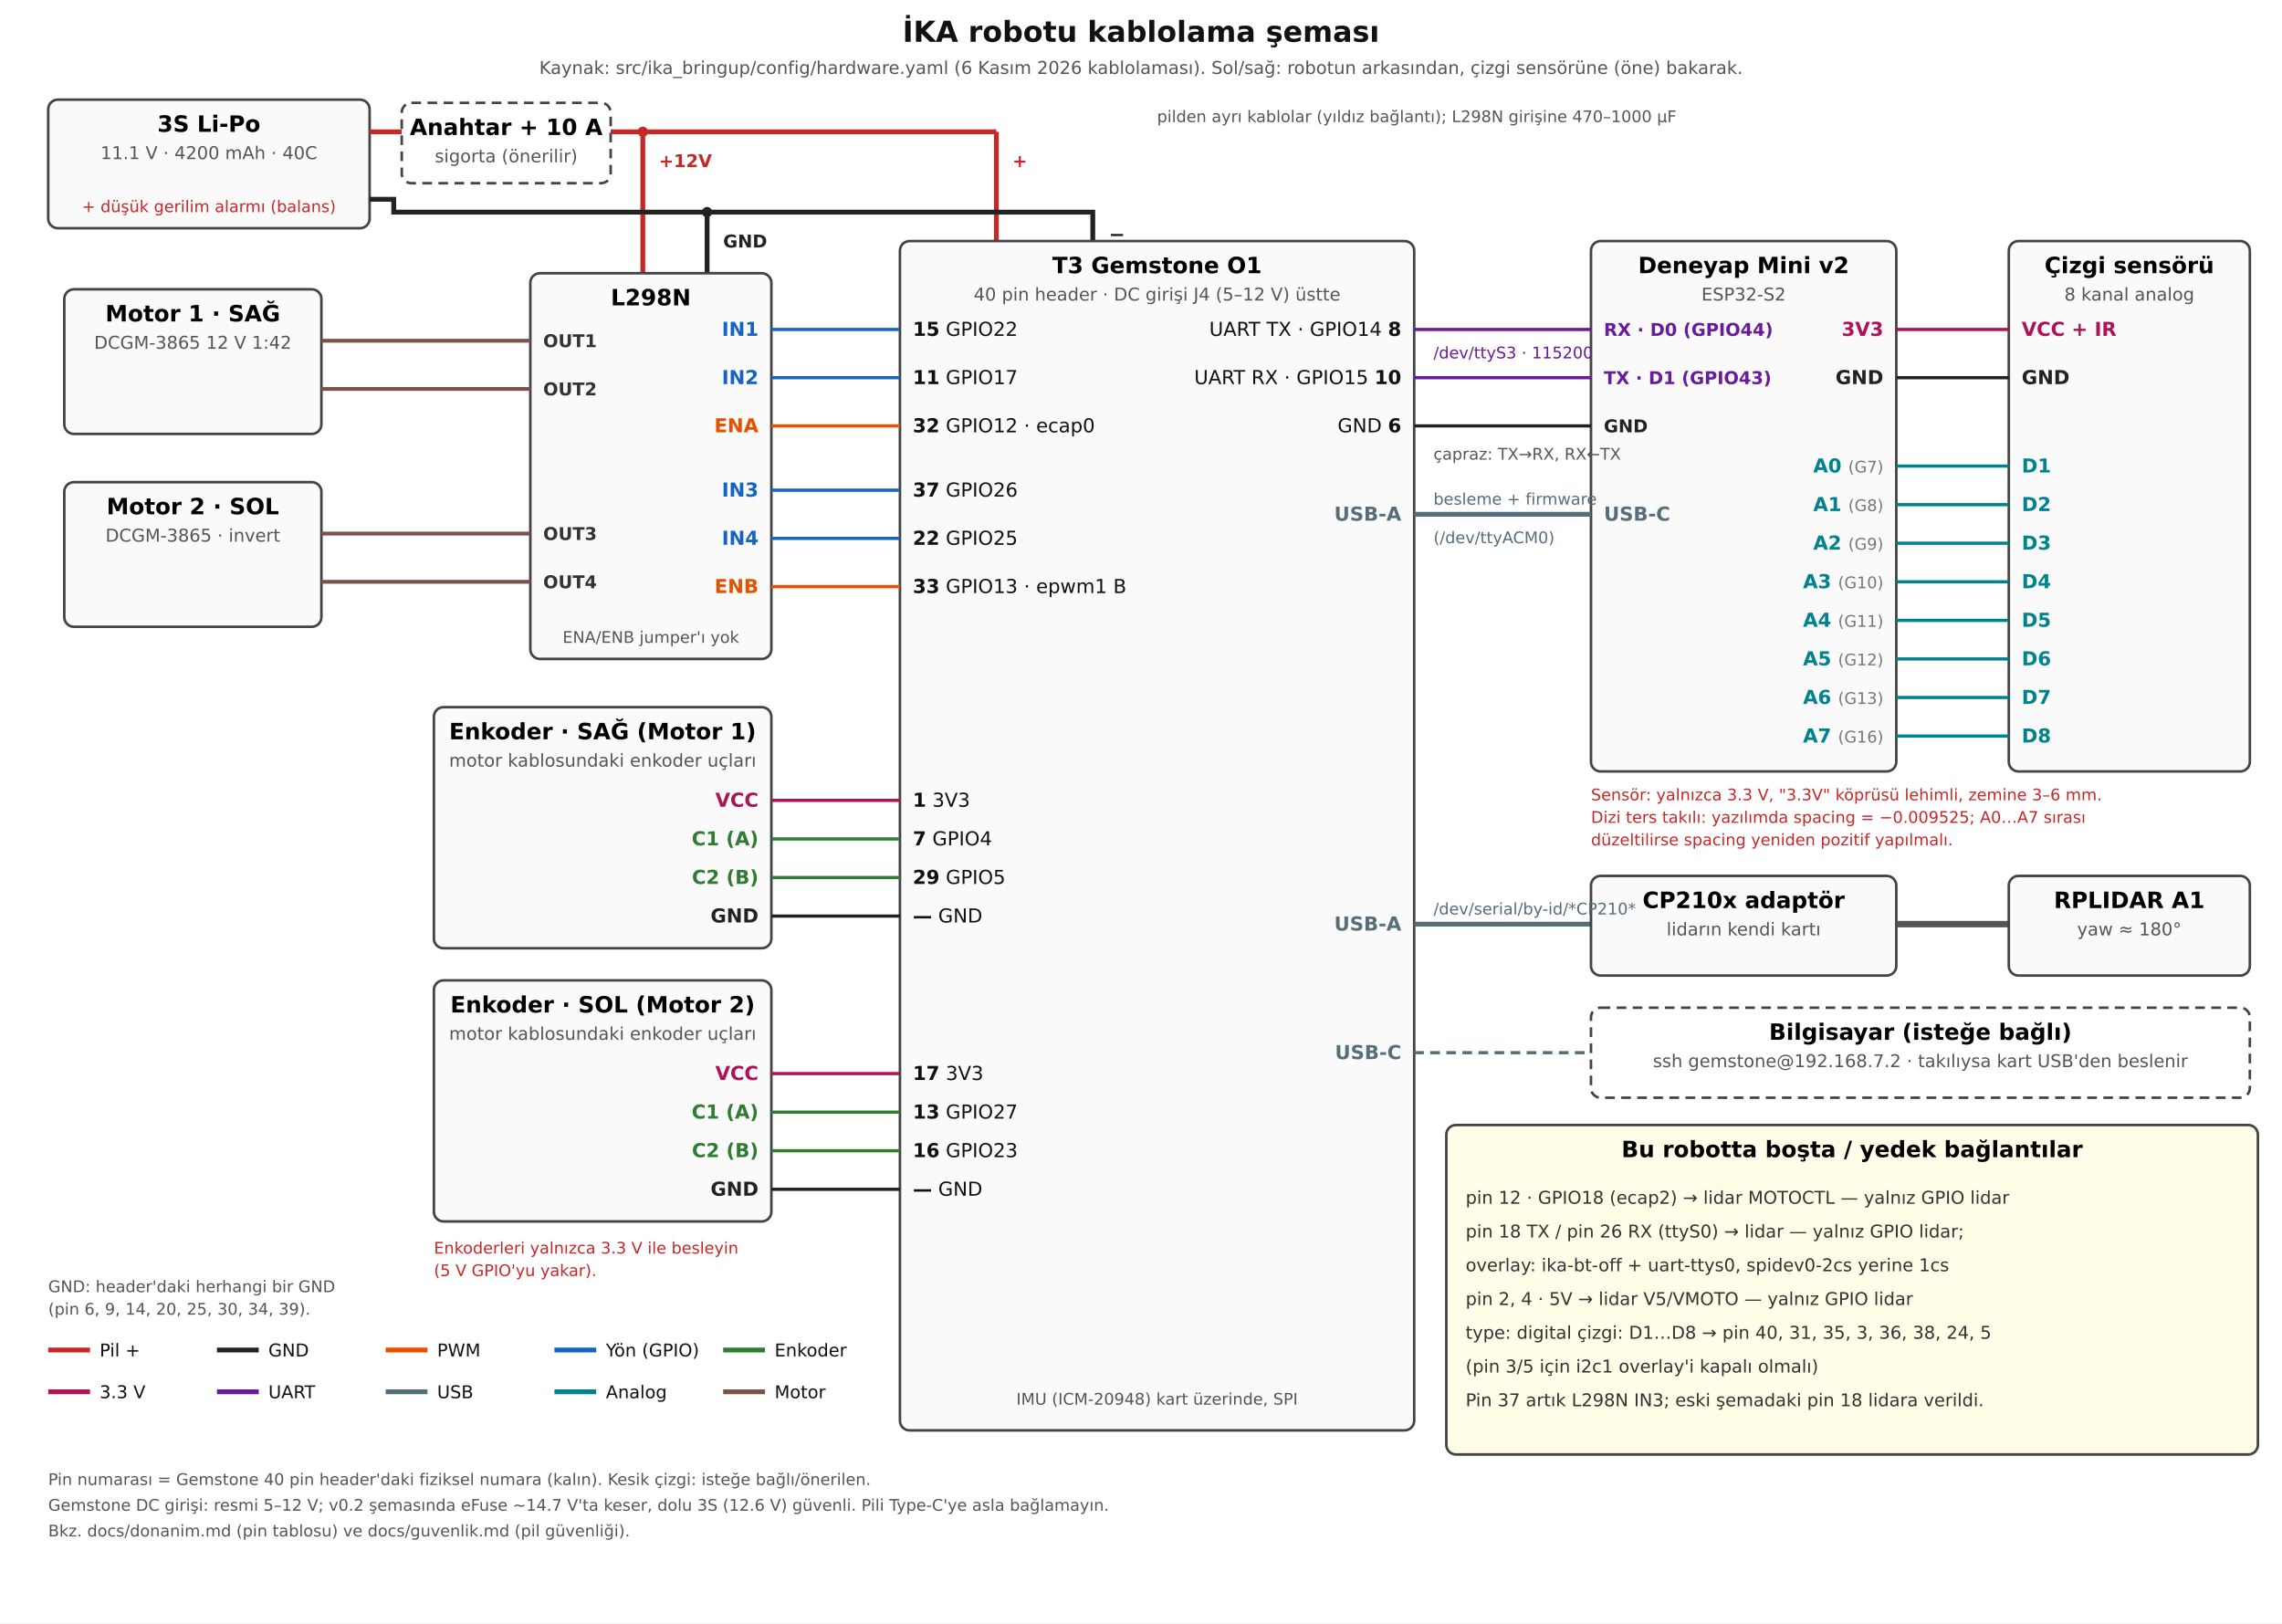
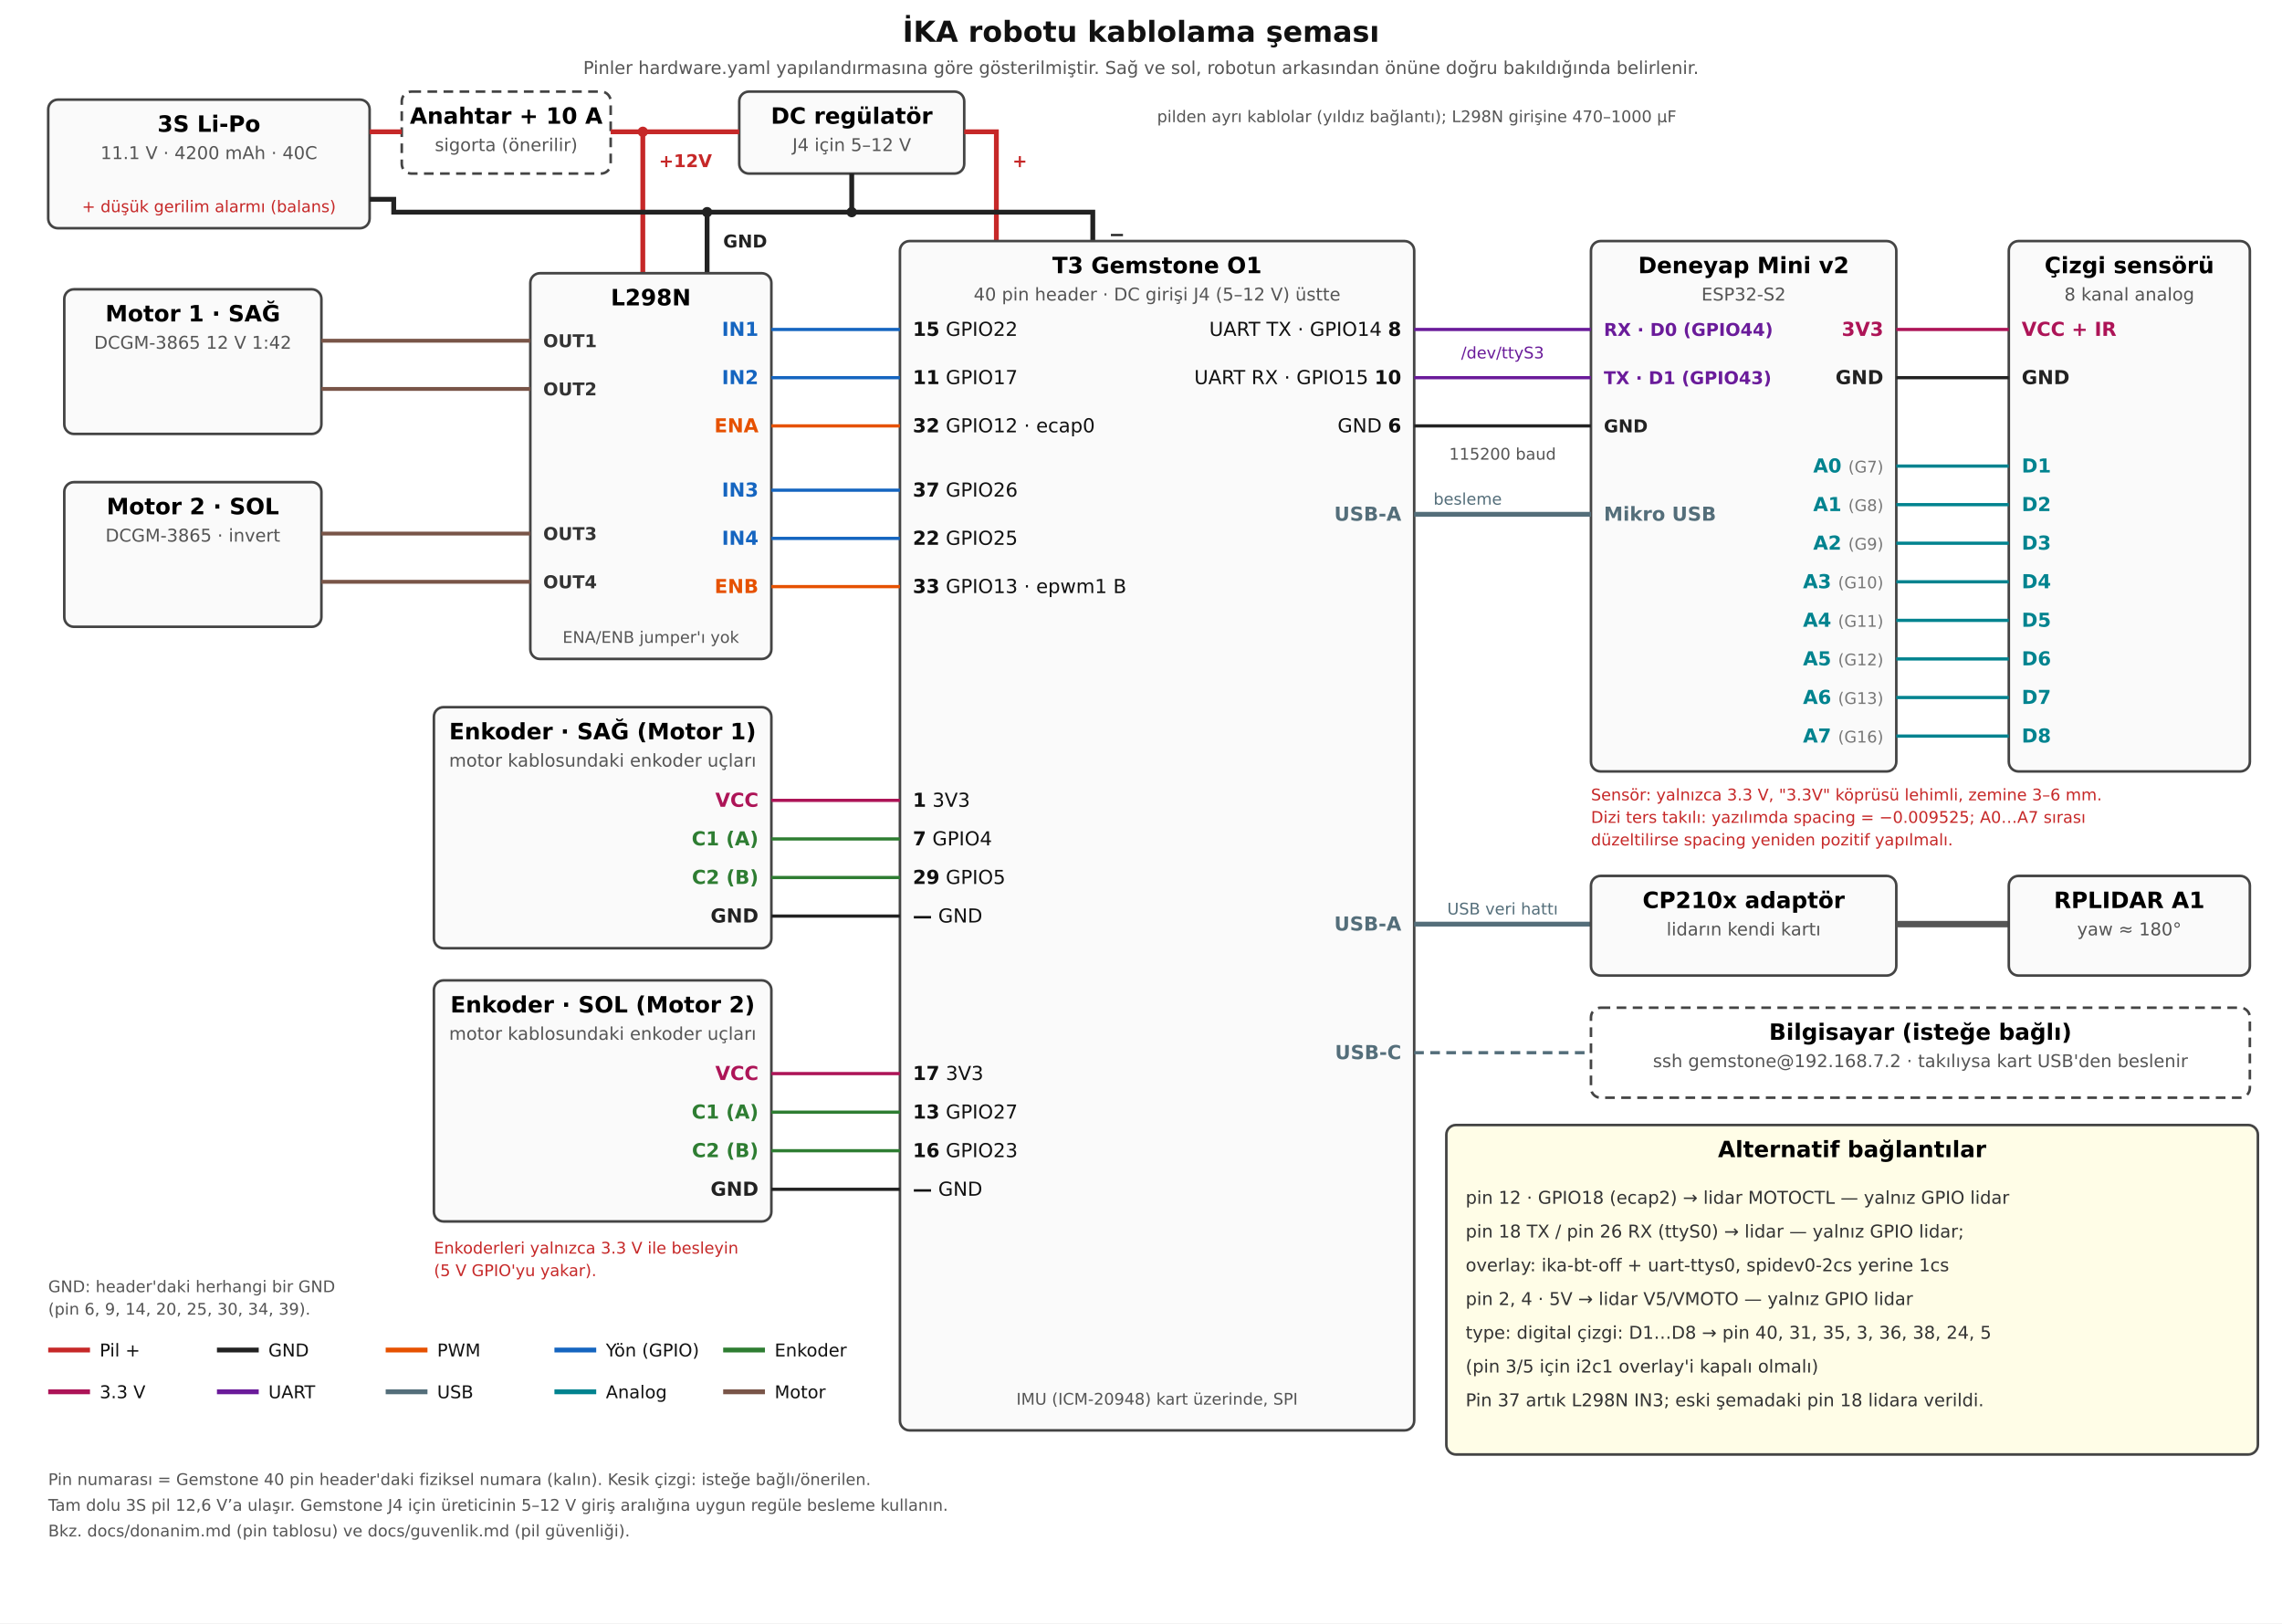
<svg xmlns="http://www.w3.org/2000/svg" width="1420" height="1010" viewBox="0 0 1420 1010" font-family="DejaVu Sans, Arial, sans-serif">
  <rect width="1420" height="1010" fill="#fff" />
  <text x="710.0" y="26" text-anchor="middle" font-size="18" fill="#111" font-weight="700">İKA robotu kablolama şeması</text>
-   <text x="710.0" y="46" text-anchor="middle" font-size="11" fill="#555" font-weight="400">Kaynak: src/ika_bringup/config/hardware.yaml (6 Kasım 2026 kablolaması). Sol/sağ: robotun arkasından, çizgi sensörüne (öne) bakarak.</text>
+   <text x="710.0" y="46" text-anchor="middle" font-size="11" fill="#555" font-weight="400">Pinler hardware.yaml yapılandırmasına göre gösterilmiştir. Sağ ve sol, robotun arkasından önüne doğru bakıldığında belirlenir.</text>
  <rect x="30" y="62" width="200" height="80" rx="6" fill="#fafafa" stroke="#444" stroke-width="1.6" />
  <text x="130.0" y="82" text-anchor="middle" font-weight="700" font-size="14">3S Li-Po</text>
  <text x="130.0" y="99" text-anchor="middle" font-size="11" fill="#555">11.1 V · 4200 mAh · 40C</text>
  <text x="130" y="132" text-anchor="middle" font-size="10" fill="#c62828" font-weight="400">+ düşük gerilim alarmı (balans)</text>
-   <rect x="250" y="64" width="130" height="50" rx="6" fill="#fff" stroke="#444" stroke-width="1.6" stroke-dasharray="6 4" />
-   <text x="315.0" y="84" text-anchor="middle" font-weight="700" font-size="14">Anahtar + 10 A</text>
-   <text x="315.0" y="101" text-anchor="middle" font-size="11" fill="#555">sigorta (önerilir)</text>
+   <rect x="250" y="57" width="130" height="51" rx="6" fill="#fff" stroke="#444" stroke-width="1.6" stroke-dasharray="6 4" />
+   <text x="315.0" y="77" text-anchor="middle" font-weight="700" font-size="14">Anahtar + 10 A</text>
+   <text x="315.0" y="94" text-anchor="middle" font-size="11" fill="#555">sigorta (önerilir)</text>
  <polyline points="230,82 250,82" fill="none" stroke="#c62828" stroke-width="3" />
-   <polyline points="380,82 620,82" fill="none" stroke="#c62828" stroke-width="3" />
+   <rect x="460" y="57" width="140" height="51" rx="6" fill="#fafafa" stroke="#444" stroke-width="1.6" />
+   <text x="530.0" y="77" text-anchor="middle" font-weight="700" font-size="14">DC regülatör</text>
+   <text x="530.0" y="94" text-anchor="middle" font-size="11" fill="#555">J4 için 5–12 V</text>
+   <polyline points="380,82 460,82" fill="none" stroke="#c62828" stroke-width="3" />
  <polyline points="400,82 400,170" fill="none" stroke="#c62828" stroke-width="3" />
  <circle cx="400" cy="82" r="3.2" fill="#c62828" />
-   <polyline points="620,82 620,150" fill="none" stroke="#c62828" stroke-width="3" />
+   <polyline points="600,82 620,82 620,150" fill="none" stroke="#c62828" stroke-width="3" />
  <text x="410" y="104" text-anchor="start" font-size="11" fill="#c62828" font-weight="700">+12V</text>
  <text x="630" y="104" text-anchor="start" font-size="11" fill="#c62828" font-weight="700">+</text>
  <polyline points="230,124 245,124 245,132 440,132 440,170" fill="none" stroke="#222" stroke-width="3" />
  <polyline points="440,132 680,132 680,150" fill="none" stroke="#222" stroke-width="3" />
  <circle cx="440" cy="132" r="3.2" fill="#222" />
+   <polyline points="530,108 530,132" fill="none" stroke="#222" stroke-width="3" />
+   <circle cx="530" cy="132" r="3.2" fill="#222" />
  <text x="450" y="154" text-anchor="start" font-size="11" fill="#222" font-weight="700">GND</text>
  <text x="690" y="150" text-anchor="start" font-size="12" fill="#222" font-weight="700">−</text>
  <text x="720" y="76" text-anchor="start" font-size="10" fill="#555" font-weight="400">pilden ayrı kablolar (yıldız bağlantı); L298N girişine 470–1000 µF</text>
  <rect x="560" y="150" width="320" height="740" rx="6" fill="#fafafa" stroke="#444" stroke-width="1.6" />
  <text x="720.0" y="170" text-anchor="middle" font-weight="700" font-size="14">T3 Gemstone O1</text>
  <text x="720.0" y="187" text-anchor="middle" font-size="11" fill="#555">40 pin header · DC girişi J4 (5–12 V) üstte</text>
  <text x="720.0" y="874" text-anchor="middle" font-size="10" fill="#555" font-weight="400">IMU (ICM-20948) kart üzerinde, SPI</text>
  <rect x="330" y="170" width="150" height="240" rx="6" fill="#fafafa" stroke="#444" stroke-width="1.6" />
  <text x="405.0" y="190" text-anchor="middle" font-weight="700" font-size="14">L298N</text>
  <text x="405.0" y="400" text-anchor="middle" font-size="10" fill="#555" font-weight="400">ENA/ENB jumper'ı yok</text>
  <text x="472" y="209" text-anchor="end" font-size="12" fill="#1565c0" font-weight="700">IN1</text>
  <polyline points="480,205 560,205" fill="none" stroke="#1565c0" stroke-width="2" />
  <text x="568" y="209" text-anchor="start" font-size="12" fill="#111" font-weight="400">
    <tspan font-weight="700">15</tspan>  GPIO22</text>
  <text x="472" y="239" text-anchor="end" font-size="12" fill="#1565c0" font-weight="700">IN2</text>
  <polyline points="480,235 560,235" fill="none" stroke="#1565c0" stroke-width="2" />
  <text x="568" y="239" text-anchor="start" font-size="12" fill="#111" font-weight="400">
    <tspan font-weight="700">11</tspan>  GPIO17</text>
  <text x="472" y="269" text-anchor="end" font-size="12" fill="#e65100" font-weight="700">ENA</text>
  <polyline points="480,265 560,265" fill="none" stroke="#e65100" stroke-width="2" />
  <text x="568" y="269" text-anchor="start" font-size="12" fill="#111" font-weight="400">
    <tspan font-weight="700">32</tspan>  GPIO12 · ecap0</text>
  <text x="472" y="309" text-anchor="end" font-size="12" fill="#1565c0" font-weight="700">IN3</text>
  <polyline points="480,305 560,305" fill="none" stroke="#1565c0" stroke-width="2" />
  <text x="568" y="309" text-anchor="start" font-size="12" fill="#111" font-weight="400">
    <tspan font-weight="700">37</tspan>  GPIO26</text>
  <text x="472" y="339" text-anchor="end" font-size="12" fill="#1565c0" font-weight="700">IN4</text>
  <polyline points="480,335 560,335" fill="none" stroke="#1565c0" stroke-width="2" />
  <text x="568" y="339" text-anchor="start" font-size="12" fill="#111" font-weight="400">
    <tspan font-weight="700">22</tspan>  GPIO25</text>
  <text x="472" y="369" text-anchor="end" font-size="12" fill="#e65100" font-weight="700">ENB</text>
  <polyline points="480,365 560,365" fill="none" stroke="#e65100" stroke-width="2" />
  <text x="568" y="369" text-anchor="start" font-size="12" fill="#111" font-weight="400">
    <tspan font-weight="700">33</tspan>  GPIO13 · epwm1 B</text>
  <rect x="40" y="180" width="160" height="90" rx="6" fill="#fafafa" stroke="#444" stroke-width="1.6" />
  <text x="120.0" y="200" text-anchor="middle" font-weight="700" font-size="14">Motor 1 · SAĞ</text>
  <text x="120.0" y="217" text-anchor="middle" font-size="11" fill="#555">DCGM-3865 12 V 1:42</text>
  <rect x="40" y="300" width="160" height="90" rx="6" fill="#fafafa" stroke="#444" stroke-width="1.6" />
  <text x="120.0" y="320" text-anchor="middle" font-weight="700" font-size="14">Motor 2 · SOL</text>
  <text x="120.0" y="337" text-anchor="middle" font-size="11" fill="#555">DCGM-3865 · invert</text>
  <text x="338" y="216" text-anchor="start" font-size="11" fill="#333" font-weight="700">OUT1</text>
  <polyline points="200,212 330,212" fill="none" stroke="#795548" stroke-width="2.4" />
  <text x="338" y="246" text-anchor="start" font-size="11" fill="#333" font-weight="700">OUT2</text>
  <polyline points="200,242 330,242" fill="none" stroke="#795548" stroke-width="2.4" />
  <text x="338" y="336" text-anchor="start" font-size="11" fill="#333" font-weight="700">OUT3</text>
  <polyline points="200,332 330,332" fill="none" stroke="#795548" stroke-width="2.4" />
  <text x="338" y="366" text-anchor="start" font-size="11" fill="#333" font-weight="700">OUT4</text>
  <polyline points="200,362 330,362" fill="none" stroke="#795548" stroke-width="2.4" />
  <rect x="270" y="440" width="210" height="150" rx="6" fill="#fafafa" stroke="#444" stroke-width="1.6" />
  <text x="375.0" y="460" text-anchor="middle" font-weight="700" font-size="14">Enkoder · SAĞ (Motor 1)</text>
  <text x="375.0" y="477" text-anchor="middle" font-size="11" fill="#555">motor kablosundaki enkoder uçları</text>
  <text x="472" y="502" text-anchor="end" font-size="12" fill="#ad1457" font-weight="700">VCC</text>
  <polyline points="480,498 560,498" fill="none" stroke="#ad1457" stroke-width="2" />
  <text x="568" y="502" text-anchor="start" font-size="12" fill="#111" font-weight="400">
    <tspan font-weight="700">1</tspan>  3V3</text>
  <text x="472" y="526" text-anchor="end" font-size="12" fill="#2e7d32" font-weight="700">C1 (A)</text>
  <polyline points="480,522 560,522" fill="none" stroke="#2e7d32" stroke-width="2" />
  <text x="568" y="526" text-anchor="start" font-size="12" fill="#111" font-weight="400">
    <tspan font-weight="700">7</tspan>  GPIO4</text>
  <text x="472" y="550" text-anchor="end" font-size="12" fill="#2e7d32" font-weight="700">C2 (B)</text>
  <polyline points="480,546 560,546" fill="none" stroke="#2e7d32" stroke-width="2" />
  <text x="568" y="550" text-anchor="start" font-size="12" fill="#111" font-weight="400">
    <tspan font-weight="700">29</tspan>  GPIO5</text>
  <text x="472" y="574" text-anchor="end" font-size="12" fill="#222" font-weight="700">GND</text>
  <polyline points="480,570 560,570" fill="none" stroke="#222" stroke-width="2" />
  <text x="568" y="574" text-anchor="start" font-size="12" fill="#111" font-weight="400">
    <tspan font-weight="700">—</tspan>  GND</text>
  <rect x="270" y="610" width="210" height="150" rx="6" fill="#fafafa" stroke="#444" stroke-width="1.6" />
  <text x="375.0" y="630" text-anchor="middle" font-weight="700" font-size="14">Enkoder · SOL (Motor 2)</text>
  <text x="375.0" y="647" text-anchor="middle" font-size="11" fill="#555">motor kablosundaki enkoder uçları</text>
  <text x="472" y="672" text-anchor="end" font-size="12" fill="#ad1457" font-weight="700">VCC</text>
  <polyline points="480,668 560,668" fill="none" stroke="#ad1457" stroke-width="2" />
  <text x="568" y="672" text-anchor="start" font-size="12" fill="#111" font-weight="400">
    <tspan font-weight="700">17</tspan>  3V3</text>
  <text x="472" y="696" text-anchor="end" font-size="12" fill="#2e7d32" font-weight="700">C1 (A)</text>
  <polyline points="480,692 560,692" fill="none" stroke="#2e7d32" stroke-width="2" />
  <text x="568" y="696" text-anchor="start" font-size="12" fill="#111" font-weight="400">
    <tspan font-weight="700">13</tspan>  GPIO27</text>
  <text x="472" y="720" text-anchor="end" font-size="12" fill="#2e7d32" font-weight="700">C2 (B)</text>
  <polyline points="480,716 560,716" fill="none" stroke="#2e7d32" stroke-width="2" />
  <text x="568" y="720" text-anchor="start" font-size="12" fill="#111" font-weight="400">
    <tspan font-weight="700">16</tspan>  GPIO23</text>
  <text x="472" y="744" text-anchor="end" font-size="12" fill="#222" font-weight="700">GND</text>
  <polyline points="480,740 560,740" fill="none" stroke="#222" stroke-width="2" />
  <text x="568" y="744" text-anchor="start" font-size="12" fill="#111" font-weight="400">
    <tspan font-weight="700">—</tspan>  GND</text>
  <text x="270" y="780" text-anchor="start" font-size="10" fill="#c62828" font-weight="400">Enkoderleri yalnızca 3.3 V ile besleyin</text>
  <text x="270" y="794" text-anchor="start" font-size="10" fill="#c62828" font-weight="400">(5 V GPIO'yu yakar).</text>
  <text x="30" y="804" text-anchor="start" font-size="10" fill="#555" font-weight="400">GND: header'daki herhangi bir GND</text>
  <text x="30" y="818" text-anchor="start" font-size="10" fill="#555" font-weight="400">(pin 6, 9, 14, 20, 25, 30, 34, 39).</text>
  <rect x="990" y="150" width="190" height="330" rx="6" fill="#fafafa" stroke="#444" stroke-width="1.6" />
  <text x="1085.0" y="170" text-anchor="middle" font-weight="700" font-size="14">Deneyap Mini v2</text>
  <text x="1085.0" y="187" text-anchor="middle" font-size="11" fill="#555">ESP32-S2</text>
  <text x="998" y="209" text-anchor="start" font-size="11" fill="#6a1b9a" font-weight="700">RX · D0 (GPIO44)</text>
  <polyline points="880,205 990,205" fill="none" stroke="#6a1b9a" stroke-width="2" />
  <text x="872" y="209" text-anchor="end" font-size="12" fill="#111" font-weight="400">UART TX · GPIO14  <tspan font-weight="700">8</tspan>
  </text>
  <text x="998" y="239" text-anchor="start" font-size="11" fill="#6a1b9a" font-weight="700">TX · D1 (GPIO43)</text>
  <polyline points="880,235 990,235" fill="none" stroke="#6a1b9a" stroke-width="2" />
  <text x="872" y="239" text-anchor="end" font-size="12" fill="#111" font-weight="400">UART RX · GPIO15  <tspan font-weight="700">10</tspan>
  </text>
  <text x="998" y="269" text-anchor="start" font-size="11" fill="#222" font-weight="700">GND</text>
  <polyline points="880,265 990,265" fill="none" stroke="#222" stroke-width="2" />
  <text x="872" y="269" text-anchor="end" font-size="12" fill="#111" font-weight="400">GND  <tspan font-weight="700">6</tspan>
  </text>
-   <text x="892" y="223" text-anchor="start" font-size="10" fill="#6a1b9a" font-weight="400">/dev/ttyS3 · 115200</text>
-   <text x="892" y="286" text-anchor="start" font-size="10" fill="#555" font-weight="400">çapraz: TX→RX, RX←TX</text>
+   <text x="935.0" y="223" text-anchor="middle" font-size="10" fill="#6a1b9a" font-weight="400">/dev/ttyS3</text>
+   <text x="935.0" y="286" text-anchor="middle" font-size="10" fill="#555" font-weight="400">115200 baud</text>
  <text x="872" y="324" text-anchor="end" font-size="12" fill="#546e7a" font-weight="700">USB-A</text>
  <polyline points="880,320 990,320" fill="none" stroke="#546e7a" stroke-width="3" />
-   <text x="998" y="324" text-anchor="start" font-size="12" fill="#546e7a" font-weight="700">USB-C</text>
-   <text x="892" y="314" text-anchor="start" font-size="10" fill="#546e7a" font-weight="400">besleme + firmware</text>
-   <text x="892" y="338" text-anchor="start" font-size="10" fill="#546e7a" font-weight="400">(/dev/ttyACM0)</text>
+   <text x="998" y="324" text-anchor="start" font-size="12" fill="#546e7a" font-weight="700">Mikro USB</text>
+   <text x="892" y="314" text-anchor="start" font-size="10" fill="#546e7a" font-weight="400">besleme</text>
  <rect x="1250" y="150" width="150" height="330" rx="6" fill="#fafafa" stroke="#444" stroke-width="1.6" />
  <text x="1325.0" y="170" text-anchor="middle" font-weight="700" font-size="14">Çizgi sensörü</text>
  <text x="1325.0" y="187" text-anchor="middle" font-size="11" fill="#555">8 kanal analog</text>
  <text x="1172" y="209" text-anchor="end" font-size="12" fill="#ad1457" font-weight="700">3V3</text>
  <polyline points="1180,205 1250,205" fill="none" stroke="#ad1457" stroke-width="2" />
  <text x="1258" y="209" text-anchor="start" font-size="12" fill="#ad1457" font-weight="700">VCC + IR</text>
  <text x="1172" y="239" text-anchor="end" font-size="12" fill="#222" font-weight="700">GND</text>
  <polyline points="1180,235 1250,235" fill="none" stroke="#222" stroke-width="2" />
  <text x="1258" y="239" text-anchor="start" font-size="12" fill="#222" font-weight="700">GND</text>
  <text x="1172" y="294" text-anchor="end" font-size="12" fill="#00838f" font-weight="700">A0 <tspan fill="#777" font-weight="400" font-size="10">(G7)</tspan>
  </text>
  <polyline points="1180,290 1250,290" fill="none" stroke="#00838f" stroke-width="2" />
  <text x="1258" y="294" text-anchor="start" font-size="12" fill="#00838f" font-weight="700">D1</text>
  <text x="1172" y="318" text-anchor="end" font-size="12" fill="#00838f" font-weight="700">A1 <tspan fill="#777" font-weight="400" font-size="10">(G8)</tspan>
  </text>
  <polyline points="1180,314 1250,314" fill="none" stroke="#00838f" stroke-width="2" />
  <text x="1258" y="318" text-anchor="start" font-size="12" fill="#00838f" font-weight="700">D2</text>
  <text x="1172" y="342" text-anchor="end" font-size="12" fill="#00838f" font-weight="700">A2 <tspan fill="#777" font-weight="400" font-size="10">(G9)</tspan>
  </text>
  <polyline points="1180,338 1250,338" fill="none" stroke="#00838f" stroke-width="2" />
  <text x="1258" y="342" text-anchor="start" font-size="12" fill="#00838f" font-weight="700">D3</text>
  <text x="1172" y="366" text-anchor="end" font-size="12" fill="#00838f" font-weight="700">A3 <tspan fill="#777" font-weight="400" font-size="10">(G10)</tspan>
  </text>
  <polyline points="1180,362 1250,362" fill="none" stroke="#00838f" stroke-width="2" />
  <text x="1258" y="366" text-anchor="start" font-size="12" fill="#00838f" font-weight="700">D4</text>
  <text x="1172" y="390" text-anchor="end" font-size="12" fill="#00838f" font-weight="700">A4 <tspan fill="#777" font-weight="400" font-size="10">(G11)</tspan>
  </text>
  <polyline points="1180,386 1250,386" fill="none" stroke="#00838f" stroke-width="2" />
  <text x="1258" y="390" text-anchor="start" font-size="12" fill="#00838f" font-weight="700">D5</text>
  <text x="1172" y="414" text-anchor="end" font-size="12" fill="#00838f" font-weight="700">A5 <tspan fill="#777" font-weight="400" font-size="10">(G12)</tspan>
  </text>
  <polyline points="1180,410 1250,410" fill="none" stroke="#00838f" stroke-width="2" />
  <text x="1258" y="414" text-anchor="start" font-size="12" fill="#00838f" font-weight="700">D6</text>
  <text x="1172" y="438" text-anchor="end" font-size="12" fill="#00838f" font-weight="700">A6 <tspan fill="#777" font-weight="400" font-size="10">(G13)</tspan>
  </text>
  <polyline points="1180,434 1250,434" fill="none" stroke="#00838f" stroke-width="2" />
  <text x="1258" y="438" text-anchor="start" font-size="12" fill="#00838f" font-weight="700">D7</text>
  <text x="1172" y="462" text-anchor="end" font-size="12" fill="#00838f" font-weight="700">A7 <tspan fill="#777" font-weight="400" font-size="10">(G16)</tspan>
  </text>
  <polyline points="1180,458 1250,458" fill="none" stroke="#00838f" stroke-width="2" />
  <text x="1258" y="462" text-anchor="start" font-size="12" fill="#00838f" font-weight="700">D8</text>
  <text x="990" y="498" text-anchor="start" font-size="10" fill="#c62828" font-weight="400">Sensör: yalnızca 3.3 V, "3.3V" köprüsü lehimli, zemine 3–6 mm.</text>
  <text x="990" y="512" text-anchor="start" font-size="10" fill="#c62828" font-weight="400">Dizi ters takılı: yazılımda spacing = −0.009525; A0…A7 sırası</text>
  <text x="990" y="526" text-anchor="start" font-size="10" fill="#c62828" font-weight="400">düzeltilirse spacing yeniden pozitif yapılmalı.</text>
  <text x="872" y="579" text-anchor="end" font-size="12" fill="#546e7a" font-weight="700">USB-A</text>
  <polyline points="880,575 990,575" fill="none" stroke="#546e7a" stroke-width="3" />
  <rect x="990" y="545" width="190" height="62" rx="6" fill="#fafafa" stroke="#444" stroke-width="1.6" />
  <text x="1085.0" y="565" text-anchor="middle" font-weight="700" font-size="14">CP210x adaptör</text>
  <text x="1085.0" y="582" text-anchor="middle" font-size="11" fill="#555">lidarın kendi kartı</text>
  <polyline points="1180,575 1250,575" fill="none" stroke="#555" stroke-width="4" />
  <rect x="1250" y="545" width="150" height="62" rx="6" fill="#fafafa" stroke="#444" stroke-width="1.6" />
  <text x="1325.0" y="565" text-anchor="middle" font-weight="700" font-size="14">RPLIDAR A1</text>
  <text x="1325.0" y="582" text-anchor="middle" font-size="11" fill="#555">yaw ≈ 180°</text>
-   <text x="892" y="569" text-anchor="start" font-size="10" fill="#546e7a" font-weight="400">/dev/serial/by-id/*CP210*</text>
+   <text x="935.0" y="569" text-anchor="middle" font-size="10" fill="#546e7a" font-weight="400">USB veri hattı</text>
  <text x="872" y="659" text-anchor="end" font-size="12" fill="#546e7a" font-weight="700">USB-C</text>
  <polyline points="880,655 990,655" fill="none" stroke="#546e7a" stroke-width="2" stroke-dasharray="6 4" />
  <rect x="990" y="627" width="410" height="56" rx="6" fill="#fff" stroke="#444" stroke-width="1.6" stroke-dasharray="6 4" />
  <text x="1195.0" y="647" text-anchor="middle" font-weight="700" font-size="14">Bilgisayar (isteğe bağlı)</text>
  <text x="1195.0" y="664" text-anchor="middle" font-size="11" fill="#555">ssh gemstone@192.168.7.2 · takılıysa kart USB'den beslenir</text>
  <rect x="900" y="700" width="505" height="205" rx="6" fill="#fffde7" stroke="#444" stroke-width="1.6" />
-   <text x="1152.5" y="720" text-anchor="middle" font-weight="700" font-size="14">Bu robotta boşta / yedek bağlantılar</text>
+   <text x="1152.5" y="720" text-anchor="middle" font-weight="700" font-size="14">Alternatif bağlantılar</text>
  <text x="912" y="749" text-anchor="start" font-size="11" fill="#333" font-weight="400">pin 12 · GPIO18 (ecap2) → lidar MOTOCTL — yalnız GPIO lidar</text>
  <text x="912" y="770" text-anchor="start" font-size="11" fill="#333" font-weight="400">pin 18 TX / pin 26 RX (ttyS0) → lidar — yalnız GPIO lidar;</text>
  <text x="912" y="791" text-anchor="start" font-size="11" fill="#333" font-weight="400">   overlay: ika-bt-off + uart-ttys0, spidev0-2cs yerine 1cs</text>
  <text x="912" y="812" text-anchor="start" font-size="11" fill="#333" font-weight="400">pin 2, 4 · 5V → lidar V5/VMOTO — yalnız GPIO lidar</text>
  <text x="912" y="833" text-anchor="start" font-size="11" fill="#333" font-weight="400">type: digital çizgi: D1…D8 → pin 40, 31, 35, 3, 36, 38, 24, 5</text>
  <text x="912" y="854" text-anchor="start" font-size="11" fill="#333" font-weight="400">   (pin 3/5 için i2c1 overlay'i kapalı olmalı)</text>
  <text x="912" y="875" text-anchor="start" font-size="11" fill="#333" font-weight="400">Pin 37 artık L298N IN3; eski şemadaki pin 18 lidara verildi.</text>
  <polyline points="30,840 56,840" fill="none" stroke="#c62828" stroke-width="3" />
  <text x="62" y="844" text-anchor="start" font-size="11" fill="#111" font-weight="400">Pil +</text>
  <polyline points="135,840 161,840" fill="none" stroke="#222" stroke-width="3" />
  <text x="167" y="844" text-anchor="start" font-size="11" fill="#111" font-weight="400">GND</text>
  <polyline points="240,840 266,840" fill="none" stroke="#e65100" stroke-width="3" />
  <text x="272" y="844" text-anchor="start" font-size="11" fill="#111" font-weight="400">PWM</text>
  <polyline points="345,840 371,840" fill="none" stroke="#1565c0" stroke-width="3" />
  <text x="377" y="844" text-anchor="start" font-size="11" fill="#111" font-weight="400">Yön (GPIO)</text>
  <polyline points="450,840 476,840" fill="none" stroke="#2e7d32" stroke-width="3" />
  <text x="482" y="844" text-anchor="start" font-size="11" fill="#111" font-weight="400">Enkoder</text>
  <polyline points="30,866 56,866" fill="none" stroke="#ad1457" stroke-width="3" />
  <text x="62" y="870" text-anchor="start" font-size="11" fill="#111" font-weight="400">3.3 V</text>
  <polyline points="135,866 161,866" fill="none" stroke="#6a1b9a" stroke-width="3" />
  <text x="167" y="870" text-anchor="start" font-size="11" fill="#111" font-weight="400">UART</text>
  <polyline points="240,866 266,866" fill="none" stroke="#546e7a" stroke-width="3" />
  <text x="272" y="870" text-anchor="start" font-size="11" fill="#111" font-weight="400">USB</text>
  <polyline points="345,866 371,866" fill="none" stroke="#00838f" stroke-width="3" />
  <text x="377" y="870" text-anchor="start" font-size="11" fill="#111" font-weight="400">Analog</text>
  <polyline points="450,866 476,866" fill="none" stroke="#795548" stroke-width="3" />
  <text x="482" y="870" text-anchor="start" font-size="11" fill="#111" font-weight="400">Motor</text>
  <text x="30" y="924" text-anchor="start" font-size="10" fill="#555" font-weight="400">Pin numarası = Gemstone 40 pin header'daki fiziksel numara (kalın). Kesik çizgi: isteğe bağlı/önerilen.</text>
-   <text x="30" y="940" text-anchor="start" font-size="10" fill="#555" font-weight="400">Gemstone DC girişi: resmi 5–12 V; v0.2 şemasında eFuse ~14.7 V'ta keser, dolu 3S (12.6 V) güvenli. Pili Type-C'ye asla bağlamayın.</text>
+   <text x="30" y="940" text-anchor="start" font-size="10" fill="#555" font-weight="400">Tam dolu 3S pil 12,6 V’a ulaşır. Gemstone J4 için üreticinin 5–12 V giriş aralığına uygun regüle besleme kullanın.</text>
  <text x="30" y="956" text-anchor="start" font-size="10" fill="#555" font-weight="400">Bkz. docs/donanim.md (pin tablosu) ve docs/guvenlik.md (pil güvenliği).</text>
</svg>
